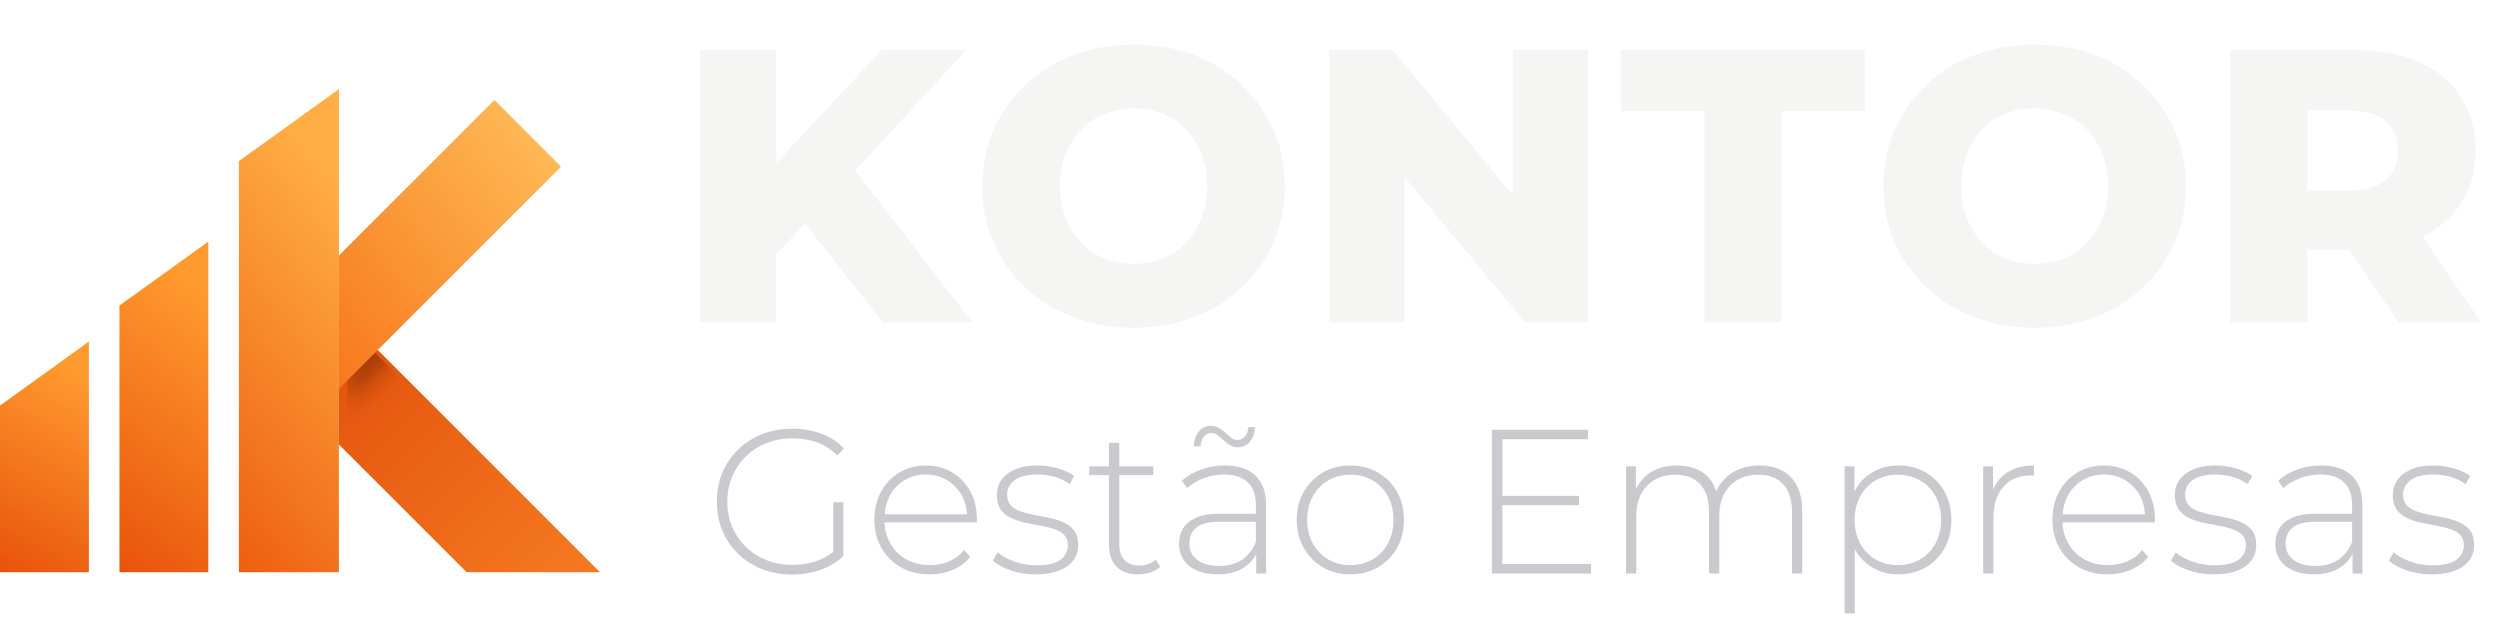
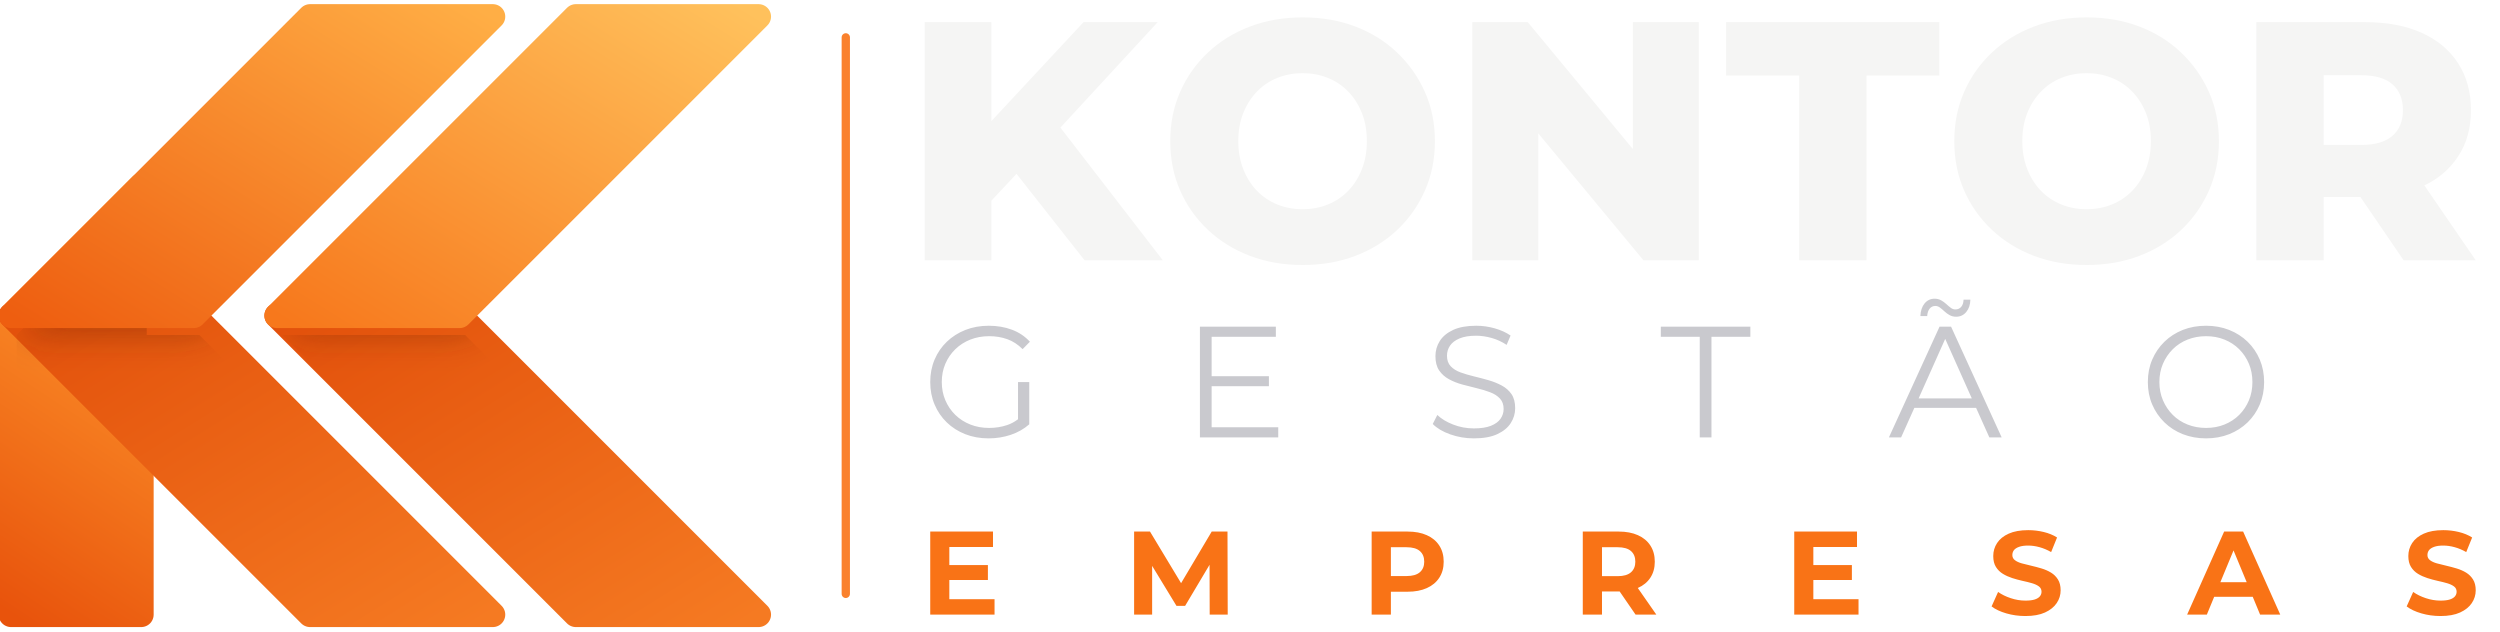
- <svg xmlns="http://www.w3.org/2000/svg" viewBox="0 -6 900 224" role="img" aria-label="Kontor Gestão Empresas">
+ <svg xmlns="http://www.w3.org/2000/svg" viewBox="-4 -6 903 228" role="img" aria-label="Kontor Gestão Empresas">
  <defs>
    <linearGradient id="kt-a" x1="0" y1="1" x2="0.2" y2="0">
      <stop offset="0" stop-color="#E8530C" />
      <stop offset="1" stop-color="#FF9A2E" />
    </linearGradient>
-     <linearGradient id="kt-b" x1="0" y1="1" x2="0.25" y2="0">
+     <linearGradient id="kt-b" x1="0" y1="1" x2="1" y2="0">
      <stop offset="0" stop-color="#EE5E10" />
      <stop offset="1" stop-color="#FFAE45" />
    </linearGradient>
    <linearGradient id="kt-braco" x1="0" y1="1" x2="1" y2="0">
      <stop offset="0" stop-color="#F7781C" />
      <stop offset="1" stop-color="#FFC15C" />
    </linearGradient>
    <linearGradient id="kt-perna" x1="0" y1="0" x2="1" y2="1">
      <stop offset="0" stop-color="#E2500B" />
      <stop offset="1" stop-color="#F57A22" />
    </linearGradient>
-     <filter id="kt-desfoque" x="-20%" y="-20%" width="140%" height="140%">
-       <feGaussianBlur stdDeviation="4" />
+     <filter id="kt-d" x="-20%" y="-20%" width="140%" height="140%">
+       <feGaussianBlur stdDeviation="6" />
    </filter>
+     <clipPath id="kt-pa">
+       <path d="M0,108 L66,108 L174,216 L108,216 Z" />
+       <path d="M0,108 L47,61 L47,216 L0,216 Z" />
+     </clipPath>
+     <clipPath id="kt-pb">
+       <path d="M96,108 L162,108 L270,216 L204,216 Z" />
+     </clipPath>
  </defs>
-   <g>
-     <path fill="url(#kt-a)" d="M0,200 L0,140 L32,116.96 L32,200 Z" />
-     <path fill="url(#kt-a)" d="M43,200 L43,104 L75,80.96 L75,200 Z" />
-     <path fill="url(#kt-b)" d="M86,200 L86,52 L122,26.08 L122,200 Z" />
-     <path fill="url(#kt-perna)" d="M122,106 L216,200 L168,200 L122,154 Z" />
-     <clipPath id="kt-clip-perna">
-       <path d="M122,106 L216,200 L168,200 L122,154 Z" />
-     </clipPath>
-     <path clip-path="url(#kt-clip-perna)" filter="url(#kt-desfoque)" fill="#6B2203" opacity=".55" transform="translate(3 5)" d="M122,86 L178,30 L202,54 L122,134 Z" />
-     <path fill="url(#kt-braco)" d="M122,86 L178,30 L202,54 L122,134 Z" />
+   <g stroke-linejoin="round" stroke-width="9">
+     <path fill="url(#kt-a)" stroke="url(#kt-a)" d="M0,108 L47,61 L47,216 L0,216 Z" />
+     <path fill="url(#kt-perna)" stroke="url(#kt-perna)" d="M0,108 L66,108 L174,216 L108,216 Z" />
+     <path clip-path="url(#kt-pa)" filter="url(#kt-d)" fill="#6B2203" opacity=".38" transform="translate(2 7)" d="M0,108 L108,0 L174,0 L66,108 Z" />
+     <path fill="url(#kt-b)" stroke="url(#kt-b)" d="M0,108 L108,0 L174,0 L66,108 Z" />
+     <path fill="url(#kt-perna)" stroke="url(#kt-perna)" d="M96,108 L162,108 L270,216 L204,216 Z" />
+     <path clip-path="url(#kt-pb)" filter="url(#kt-d)" fill="#6B2203" opacity=".38" transform="translate(2 7)" d="M96,108 L204,0 L270,0 L162,108 Z" />
+     <path fill="url(#kt-braco)" stroke="url(#kt-braco)" d="M96,108 L204,0 L270,0 L162,108 Z" />
  </g>
-   <path fill="#F5F5F4" d="M279.44 110L252 110L252 12.00L279.44 12.00L279.44 52.74L317.38 12.00L347.90 12.00L307.86 55.40L350 110L317.80 110L289.80 74.44L279.44 85.50L279.44 110ZM408.10 111.96L408.10 111.96Q396.34 111.96 386.40 108.18Q376.46 104.40 369.11 97.47Q361.76 90.54 357.70 81.30Q353.64 72.06 353.64 61.00L353.64 61.00Q353.64 49.94 357.70 40.70Q361.76 31.46 369.11 24.53Q376.46 17.60 386.40 13.82Q396.34 10.04 408.10 10.04L408.10 10.04Q420 10.04 429.87 13.82Q439.74 17.60 447.02 24.53Q454.30 31.46 458.43 40.70Q462.56 49.94 462.56 61.00L462.56 61.00Q462.56 72.06 458.43 81.37Q454.30 90.68 447.02 97.54Q439.74 104.40 429.87 108.18Q420 111.96 408.10 111.96ZM408.10 89L408.10 89Q413.70 89 418.53 87.04Q423.36 85.08 426.93 81.37Q430.50 77.66 432.53 72.48Q434.56 67.30 434.56 61.00L434.56 61.00Q434.56 54.56 432.53 49.45Q430.50 44.34 426.93 40.63Q423.36 36.92 418.53 34.96Q413.70 33.00 408.10 33.00L408.10 33.00Q402.50 33.00 397.67 34.96Q392.84 36.92 389.27 40.63Q385.70 44.34 383.67 49.45Q381.64 54.56 381.64 61.00L381.64 61.00Q381.64 67.30 383.67 72.48Q385.70 77.66 389.27 81.37Q392.84 85.08 397.67 87.04Q402.50 89 408.10 89ZM505.68 110L478.52 110L478.52 12.00L501.34 12.00L544.60 64.22L544.60 12.00L571.76 12.00L571.76 110L548.94 110L505.68 57.78L505.68 110ZM641.34 110L613.62 110L613.62 33.98L583.52 33.98L583.52 12.00L671.30 12.00L671.30 33.98L641.34 33.98L641.34 110ZM732.48 111.96L732.48 111.96Q720.72 111.96 710.78 108.18Q700.84 104.40 693.49 97.47Q686.14 90.54 682.08 81.30Q678.02 72.06 678.02 61.00L678.02 61.00Q678.02 49.94 682.08 40.70Q686.14 31.46 693.49 24.53Q700.84 17.60 710.78 13.82Q720.72 10.04 732.48 10.04L732.48 10.04Q744.38 10.04 754.25 13.82Q764.12 17.60 771.40 24.53Q778.68 31.46 782.81 40.70Q786.94 49.94 786.94 61.00L786.94 61.00Q786.94 72.06 782.81 81.37Q778.68 90.68 771.40 97.54Q764.12 104.40 754.25 108.18Q744.38 111.96 732.48 111.96ZM732.48 89L732.48 89Q738.08 89 742.91 87.04Q747.74 85.08 751.31 81.37Q754.88 77.66 756.91 72.48Q758.94 67.30 758.94 61.00L758.94 61.00Q758.94 54.56 756.91 49.45Q754.88 44.34 751.31 40.63Q747.74 36.92 742.91 34.96Q738.08 33.00 732.48 33.00L732.48 33.00Q726.88 33.00 722.05 34.96Q717.22 36.92 713.65 40.63Q710.08 44.34 708.05 49.45Q706.02 54.56 706.02 61.00L706.02 61.00Q706.02 67.30 708.05 72.48Q710.08 77.66 713.65 81.37Q717.22 85.08 722.05 87.04Q726.88 89 732.48 89ZM830.62 110L802.90 110L802.90 12.00L847.70 12.00Q861.14 12.00 870.87 16.34Q880.60 20.68 885.92 28.87Q891.24 37.06 891.24 48.26L891.24 48.26Q891.24 59.32 885.92 67.30L885.92 67.30Q880.88 75 872.06 79.20L872.06 79.20L893.20 110L863.52 110L845.74 83.96L830.62 83.96L830.62 110ZM830.62 33.84L830.62 62.54L846.02 62.54Q854.70 62.54 858.97 58.76Q863.24 54.98 863.24 48.26L863.24 48.26Q863.24 41.40 858.97 37.62Q854.70 33.84 846.02 33.84L846.02 33.84L830.62 33.84Z" />
-   <path fill="#C9C9CE" d="M285.13 200.84Q279.29 200.84 274.34 198.88Q269.38 196.92 265.72 193.37Q262.06 189.82 260.06 185.05Q258.07 180.28 258.07 174.59Q258.07 168.89 260.06 164.12Q262.06 159.36 265.76 155.81Q269.45 152.26 274.37 150.3Q279.29 148.34 285.21 148.34Q290.83 148.34 295.63 150.11Q300.44 151.89 303.84 155.44L301.47 157.95Q298.07 154.62 294.04 153.22Q290.01 151.81 285.28 151.81Q280.25 151.81 275.96 153.51Q271.67 155.21 268.49 158.32Q265.31 161.43 263.58 165.57Q261.84 169.71 261.84 174.59Q261.84 179.47 263.58 183.61Q265.31 187.75 268.49 190.86Q271.67 193.96 275.96 195.66Q280.25 197.36 285.28 197.36Q289.86 197.36 294.01 195.96Q297.19 194.85 300 192.63V174.81H303.62V194.18Q300.14 197.51 295.3 199.18Q290.46 200.84 285.13 200.84ZM334.68 200.77Q328.83 200.77 324.36 198.25Q319.89 195.74 317.34 191.3Q314.78 186.86 314.78 181.17Q314.78 175.4 317.19 171Q319.59 166.6 323.81 164.09Q328.02 161.57 333.27 161.57Q338.52 161.57 342.7 164.01Q346.88 166.45 349.28 170.85Q351.68 175.25 351.68 181.02Q351.68 181.24 351.65 181.5Q351.61 181.76 351.61 182.06H318.41Q318.56 186.35 320.55 189.67Q322.62 193.37 326.32 195.4Q330.02 197.44 334.75 197.44Q338.45 197.44 341.66 196.11Q344.88 194.78 347.1 192.04L349.24 194.48Q346.73 197.59 342.92 199.18Q339.11 200.77 334.68 200.77ZM318.48 179.17H348.13Q347.91 175.48 346.29 172.44Q344.29 168.89 340.96 166.86Q337.63 164.83 333.27 164.83Q328.98 164.83 325.62 166.86Q322.25 168.89 320.33 172.44Q318.7 175.48 318.48 179.17ZM372.91 200.77Q368.1 200.77 363.92 199.36Q359.74 197.96 357.45 195.81L359.15 192.85Q361.37 194.78 365.07 196.14Q368.77 197.51 373.06 197.51Q379.12 197.51 381.78 195.52Q384.44 193.52 384.44 190.27Q384.44 187.9 383.07 186.53Q381.71 185.16 379.41 184.42Q377.12 183.68 374.39 183.2Q371.65 182.72 368.91 182.13Q366.18 181.54 363.89 180.43Q361.59 179.32 360.23 177.36Q358.86 175.4 358.86 172.15Q358.86 169.19 360.48 166.82Q362.11 164.46 365.36 163.02Q368.62 161.57 373.5 161.57Q377.12 161.57 380.78 162.61Q384.44 163.64 386.74 165.35L385.03 168.3Q382.59 166.45 379.56 165.64Q376.53 164.83 373.42 164.83Q367.8 164.83 365.18 166.9Q362.55 168.97 362.55 172.07Q362.55 174.51 363.92 175.96Q365.29 177.4 367.58 178.17Q369.88 178.95 372.61 179.43Q375.35 179.91 378.08 180.5Q380.82 181.1 383.11 182.17Q385.4 183.24 386.77 185.13Q388.14 187.01 388.14 190.19Q388.14 193.37 386.4 195.74Q384.66 198.1 381.26 199.43Q377.86 200.77 372.91 200.77ZM409.73 200.77Q404.63 200.77 401.93 197.96Q399.23 195.15 399.23 190.27V165.05H392.13V161.87H399.23V153.44H402.93V161.87H415.2V165.05H402.93V189.9Q402.93 193.59 404.78 195.59Q406.63 197.59 410.1 197.59Q413.73 197.59 416.09 195.44L417.65 198.03Q416.17 199.43 414.06 200.1Q411.95 200.77 409.73 200.77ZM452.25 200.47V193.52Q450.7 196.4 447.89 198.25Q444.12 200.77 438.35 200.77Q434.06 200.77 430.92 199.4Q427.78 198.03 426.11 195.52Q424.45 193 424.45 189.75Q424.45 186.79 425.82 184.39Q427.18 181.98 430.36 180.47Q433.54 178.95 438.87 178.95H452.1V175.85Q452.1 170.45 449.18 167.64Q446.26 164.83 440.64 164.83Q436.65 164.83 433.21 166.2Q429.77 167.56 427.33 169.71L425.48 167.05Q428.37 164.46 432.43 163.02Q436.5 161.57 440.94 161.57Q448.11 161.57 451.96 165.2Q455.8 168.82 455.8 175.99V200.47ZM452.1 181.84H438.94Q432.95 181.84 430.55 184.05Q428.15 186.27 428.15 189.6Q428.15 193.3 430.96 195.52Q433.77 197.73 438.87 197.73Q443.75 197.73 447.11 195.52Q450.48 193.3 452.1 189.08ZM445.67 154.99Q444.04 154.99 442.75 154.22Q441.46 153.44 440.42 152.44Q439.39 151.44 438.35 150.67Q437.32 149.89 436.13 149.89Q434.43 149.89 433.4 151.18Q432.36 152.48 432.21 154.7H429.77Q429.92 151.37 431.58 149.34Q433.25 147.3 435.91 147.3Q437.54 147.3 438.83 148.08Q440.13 148.85 441.2 149.85Q442.27 150.85 443.27 151.63Q444.27 152.4 445.45 152.4Q447.15 152.4 448.22 151.11Q449.29 149.82 449.37 147.75H451.81Q451.73 150.93 450.03 152.96Q448.33 154.99 445.67 154.99ZM486.12 200.77Q480.57 200.77 476.25 198.25Q471.92 195.74 469.37 191.3Q466.82 186.86 466.82 181.17Q466.82 175.4 469.37 171Q471.92 166.6 476.25 164.09Q480.57 161.57 486.12 161.57Q491.67 161.57 496.03 164.09Q500.39 166.6 502.91 171Q505.42 175.4 505.42 181.17Q505.42 186.86 502.91 191.3Q500.39 195.74 496.03 198.25Q491.67 200.77 486.12 200.77ZM486.12 197.44Q490.56 197.44 494.11 195.4Q497.66 193.37 499.65 189.67Q501.65 185.98 501.65 181.17Q501.65 176.29 499.65 172.63Q497.66 168.97 494.11 166.93Q490.56 164.9 486.12 164.9Q481.68 164.9 478.17 166.93Q474.66 168.97 472.63 172.63Q470.59 176.29 470.59 181.17Q470.59 185.98 472.63 189.67Q474.66 193.37 478.17 195.4Q481.68 197.44 486.12 197.44ZM537.07 200.47V148.71H571.68V152.11H540.84V172.52H568.42V175.85H540.84V197.07H572.79V200.47ZM585.36 200.47V161.87H588.91V170.15Q590.68 166.45 594.08 164.16Q598.08 161.57 603.7 161.57Q609.46 161.57 613.46 164.46Q616.56 166.82 617.82 170.89Q619.52 167.12 623 164.61Q627.29 161.57 633.42 161.57Q638.08 161.57 641.52 163.39Q644.96 165.2 646.88 168.86Q648.8 172.52 648.8 177.92V200.47H645.11V178.21Q645.11 171.7 641.93 168.3Q638.75 164.9 633.05 164.9Q628.69 164.9 625.51 166.75Q622.33 168.6 620.63 171.93Q618.93 175.25 618.93 179.91V200.47H615.23V178.21Q615.23 171.7 612.05 168.3Q608.87 164.9 603.18 164.9Q598.82 164.9 595.64 166.75Q592.46 168.6 590.76 171.93Q589.05 175.25 589.05 179.91V200.47ZM683.41 200.77Q678.31 200.77 674.24 198.4Q670.1 196.03 667.73 191.67V214.82H664.04V161.87H667.59V170.89Q667.66 170.82 667.73 170.67Q670.1 166.31 674.21 163.94Q678.31 161.57 683.41 161.57Q688.88 161.57 693.21 164.05Q697.54 166.53 700.01 170.97Q702.49 175.4 702.49 181.17Q702.49 186.94 700.01 191.37Q697.54 195.81 693.21 198.29Q688.88 200.77 683.41 200.77ZM683.19 197.44Q687.63 197.44 691.18 195.4Q694.73 193.37 696.76 189.67Q698.79 185.98 698.79 181.17Q698.79 176.29 696.76 172.63Q694.73 168.97 691.18 166.93Q687.63 164.9 683.19 164.9Q678.75 164.9 675.24 166.93Q671.73 168.97 669.69 172.63Q667.66 176.29 667.66 181.17Q667.66 185.98 669.69 189.67Q671.73 193.37 675.24 195.4Q678.75 197.44 683.19 197.44ZM713.95 200.47V161.87H717.5V170.3Q719.2 166.31 722.6 164.09Q726.45 161.57 732.22 161.57V165.2Q732 165.2 731.77 165.16Q731.55 165.12 731.33 165.12Q724.9 165.12 721.27 169.15Q717.65 173.18 717.65 180.36V200.47ZM758.76 200.77Q752.92 200.77 748.45 198.25Q743.97 195.74 741.42 191.3Q738.87 186.86 738.87 181.17Q738.87 175.4 741.28 171Q743.68 166.6 747.89 164.09Q752.11 161.57 757.36 161.57Q762.61 161.57 766.79 164.01Q770.97 166.45 773.37 170.85Q775.77 175.25 775.77 181.02Q775.77 181.24 775.73 181.5Q775.7 181.76 775.7 182.06H742.5Q742.64 186.35 744.64 189.67Q746.71 193.37 750.41 195.4Q754.11 197.44 758.84 197.44Q762.54 197.44 765.75 196.11Q768.97 194.78 771.19 192.04L773.33 194.48Q770.82 197.59 767.01 199.18Q763.2 200.77 758.76 200.77ZM742.57 179.17H772.22Q772 175.48 770.37 172.44Q768.38 168.89 765.05 166.86Q761.72 164.83 757.36 164.83Q753.07 164.83 749.71 166.86Q746.34 168.89 744.42 172.44Q742.79 175.48 742.57 179.17ZM796.99 200.77Q792.19 200.77 788.01 199.36Q783.83 197.96 781.54 195.81L783.24 192.85Q785.46 194.78 789.16 196.14Q792.85 197.51 797.14 197.51Q803.21 197.51 805.87 195.52Q808.53 193.52 808.53 190.27Q808.53 187.9 807.16 186.53Q805.79 185.16 803.5 184.42Q801.21 183.68 798.47 183.2Q795.74 182.72 793 182.13Q790.27 181.54 787.97 180.43Q785.68 179.32 784.31 177.36Q782.94 175.4 782.94 172.15Q782.94 169.19 784.57 166.82Q786.2 164.46 789.45 163.02Q792.71 161.57 797.59 161.57Q801.21 161.57 804.87 162.61Q808.53 163.64 810.82 165.35L809.12 168.3Q806.68 166.45 803.65 165.64Q800.62 164.83 797.51 164.83Q791.89 164.83 789.27 166.9Q786.64 168.97 786.64 172.07Q786.64 174.51 788.01 175.96Q789.38 177.4 791.67 178.17Q793.96 178.95 796.7 179.43Q799.43 179.91 802.17 180.5Q804.91 181.1 807.2 182.17Q809.49 183.24 810.86 185.13Q812.23 187.01 812.23 190.19Q812.23 193.37 810.49 195.74Q808.75 198.1 805.35 199.43Q801.95 200.77 796.99 200.77ZM846.91 200.47V193.52Q845.36 196.4 842.55 198.25Q838.77 200.77 833.01 200.77Q828.72 200.77 825.58 199.4Q822.43 198.03 820.77 195.52Q819.1 193 819.1 189.75Q819.1 186.79 820.47 184.39Q821.84 181.98 825.02 180.47Q828.2 178.95 833.52 178.95H846.76V175.85Q846.76 170.45 843.84 167.64Q840.92 164.83 835.3 164.83Q831.31 164.83 827.87 166.2Q824.43 167.56 821.99 169.71L820.14 167.05Q823.02 164.46 827.09 163.02Q831.16 161.57 835.6 161.57Q842.77 161.57 846.61 165.2Q850.46 168.82 850.46 175.99V200.47ZM846.76 181.84H833.6Q827.61 181.84 825.21 184.05Q822.8 186.27 822.8 189.6Q822.8 193.3 825.61 195.52Q828.42 197.73 833.52 197.73Q838.41 197.73 841.77 195.52Q845.13 193.3 846.76 189.08ZM875.45 200.77Q870.65 200.77 866.47 199.36Q862.29 197.96 860 195.81L861.7 192.85Q863.92 194.78 867.61 196.14Q871.31 197.51 875.6 197.51Q881.66 197.51 884.33 195.52Q886.99 193.52 886.99 190.27Q886.99 187.9 885.62 186.53Q884.25 185.16 881.96 184.42Q879.67 183.68 876.93 183.2Q874.2 182.72 871.46 182.13Q868.72 181.54 866.43 180.43Q864.14 179.32 862.77 177.36Q861.4 175.4 861.4 172.15Q861.4 169.19 863.03 166.82Q864.66 164.46 867.91 163.02Q871.16 161.57 876.04 161.57Q879.67 161.57 883.33 162.61Q886.99 163.64 889.28 165.35L887.58 168.3Q885.14 166.45 882.11 165.64Q879.08 164.83 875.97 164.83Q870.35 164.83 867.73 166.9Q865.1 168.97 865.1 172.07Q865.1 174.51 866.47 175.96Q867.84 177.4 870.13 178.17Q872.42 178.95 875.16 179.43Q877.89 179.91 880.63 180.5Q883.37 181.1 885.66 182.17Q887.95 183.24 889.32 185.13Q890.69 187.01 890.69 190.19Q890.69 193.37 888.95 195.74Q887.21 198.1 883.81 199.43Q880.41 200.77 875.45 200.77Z" />
+   <rect x="300" y="6" width="3" height="204" rx="1.5" fill="#F97316" opacity=".9" />
+   <path fill="#F5F5F4" d="M354.08 88L330 88L330 2L354.08 2L354.08 37.75L387.37 2L414.16 2L379.02 40.09L416 88L387.74 88L363.17 56.79L354.08 66.50L354.08 88ZM466.49 89.72L466.49 89.72Q456.17 89.72 447.45 86.40Q438.73 83.09 432.28 77.00Q425.83 70.92 422.27 62.81Q418.70 54.71 418.70 45L418.70 45Q418.70 35.29 422.27 27.19Q425.83 19.08 432.28 13.00Q438.73 6.91 447.45 3.60Q456.17 0.28 466.49 0.28L466.49 0.28Q476.94 0.28 485.60 3.60Q494.26 6.91 500.65 13.00Q507.04 19.08 510.66 27.19Q514.29 35.29 514.29 45L514.29 45Q514.29 54.71 510.66 62.88Q507.04 71.05 500.65 77.07Q494.26 83.09 485.60 86.40Q476.94 89.72 466.49 89.72ZM466.49 69.57L466.49 69.57Q471.41 69.57 475.65 67.85Q479.89 66.13 483.02 62.88Q486.15 59.62 487.93 55.07Q489.71 50.53 489.71 45L489.71 45Q489.71 39.35 487.93 34.86Q486.15 30.38 483.02 27.12Q479.89 23.87 475.65 22.15Q471.41 20.43 466.49 20.43L466.49 20.43Q461.58 20.43 457.34 22.15Q453.10 23.87 449.97 27.12Q446.84 30.38 445.06 34.86Q443.27 39.35 443.27 45L443.27 45Q443.27 50.53 445.06 55.07Q446.84 59.62 449.97 62.88Q453.10 66.13 457.34 67.85Q461.58 69.57 466.49 69.57ZM551.63 88L527.80 88L527.80 2L547.83 2L585.79 47.83L585.79 2L609.62 2L609.62 88L589.60 88L551.63 42.17L551.63 88ZM670.19 88L645.87 88L645.87 21.29L619.45 21.29L619.45 2L696.48 2L696.48 21.29L670.19 21.29L670.19 88ZM749.68 89.72L749.68 89.72Q739.36 89.72 730.64 86.40Q721.91 83.09 715.46 77.00Q709.01 70.92 705.45 62.81Q701.89 54.71 701.89 45L701.89 45Q701.89 35.29 705.45 27.19Q709.01 19.08 715.46 13.00Q721.91 6.91 730.64 3.60Q739.36 0.28 749.68 0.28L749.68 0.28Q760.12 0.28 768.78 3.60Q777.45 6.91 783.83 13.00Q790.22 19.08 793.85 27.19Q797.47 35.29 797.47 45L797.47 45Q797.47 54.71 793.85 62.88Q790.22 71.05 783.83 77.07Q777.45 83.09 768.78 86.40Q760.12 89.72 749.68 89.72ZM749.68 69.57L749.68 69.57Q754.59 69.57 758.83 67.85Q763.07 66.13 766.20 62.88Q769.34 59.62 771.12 55.07Q772.90 50.53 772.90 45L772.90 45Q772.90 39.35 771.12 34.86Q769.34 30.38 766.20 27.12Q763.07 23.87 758.83 22.15Q754.59 20.43 749.68 20.43L749.68 20.43Q744.77 20.43 740.53 22.15Q736.29 23.87 733.16 27.12Q730.02 30.38 728.24 34.86Q726.46 39.35 726.46 45L726.46 45Q726.46 50.53 728.24 55.07Q730.02 59.62 733.16 62.88Q736.29 66.13 740.53 67.85Q744.77 69.57 749.68 69.57ZM835.31 88L810.99 88L810.99 2L850.30 2Q862.09 2 870.63 5.81Q879.17 9.62 883.84 16.80Q888.51 23.99 888.51 33.82L888.51 33.82Q888.51 43.53 883.84 50.53L883.84 50.53Q879.42 57.29 871.68 60.97L871.68 60.97L890.23 88L864.18 88L848.58 65.15L835.31 65.15L835.31 88ZM835.31 21.17L835.31 46.35L848.83 46.35Q856.44 46.35 860.19 43.03Q863.94 39.72 863.94 33.82L863.94 33.82Q863.94 27.80 860.19 24.48Q856.44 21.17 848.83 21.17L848.83 21.17L835.31 21.17Z" />
+   <path fill="#C9C9CE" d="M353.09 152.34L353.09 152.34Q348.51 152.34 344.66 150.83Q340.80 149.31 337.97 146.57Q335.14 143.83 333.57 140.11Q332 136.40 332 132Q332 127.60 333.57 123.89Q335.14 120.17 338 117.43Q340.86 114.69 344.71 113.17Q348.57 111.66 353.14 111.66Q357.71 111.66 361.51 113.09Q365.31 114.51 368 117.43L368 117.43L365.37 120.11Q362.86 117.60 359.83 116.51Q356.80 115.43 353.31 115.43L353.31 115.43Q349.60 115.43 346.49 116.66Q343.37 117.89 341.06 120.14Q338.74 122.40 337.46 125.40Q336.17 128.40 336.17 132L336.17 132Q336.17 135.54 337.46 138.57Q338.74 141.60 341.06 143.86Q343.37 146.11 346.49 147.34Q349.60 148.57 353.26 148.57L353.26 148.57Q356.69 148.57 359.77 147.54L359.77 147.54Q361.83 146.86 363.71 145.43L363.71 145.43L363.71 132L367.77 132L367.77 147.26Q364.91 149.77 361.09 151.06Q357.26 152.34 353.09 152.34ZM433.64 133.49L433.64 148.34L457.70 148.34L457.70 152L429.41 152L429.41 112L456.84 112L456.84 115.66L433.64 115.66L433.64 129.89L454.33 129.89L454.33 133.49L433.64 133.49ZM528.36 152.34L528.36 152.34Q523.91 152.34 519.82 150.89Q515.74 149.43 513.51 147.14L513.51 147.14L515.16 143.89Q517.28 145.94 520.85 147.34Q524.42 148.74 528.36 148.74L528.36 148.74Q532.14 148.74 534.51 147.80Q536.88 146.86 537.99 145.26Q539.11 143.66 539.11 141.71L539.11 141.71Q539.11 139.37 537.76 137.94Q536.42 136.51 534.25 135.69Q532.08 134.86 529.45 134.23Q526.82 133.60 524.19 132.89Q521.56 132.17 519.36 130.97Q517.16 129.77 515.82 127.80Q514.48 125.83 514.48 122.63L514.48 122.63Q514.48 119.66 516.05 117.17Q517.62 114.69 520.88 113.17Q524.14 111.66 529.22 111.66L529.22 111.66Q532.59 111.66 535.91 112.60Q539.22 113.54 541.62 115.20L541.62 115.20L540.19 118.57Q537.62 116.86 534.74 116.06Q531.85 115.26 529.16 115.26L529.16 115.26Q525.56 115.26 523.22 116.23Q520.88 117.20 519.76 118.83Q518.65 120.46 518.65 122.51L518.65 122.51Q518.65 124.86 519.99 126.29Q521.34 127.71 523.54 128.51Q525.74 129.31 528.36 129.94Q530.99 130.57 533.59 131.31Q536.19 132.06 538.39 133.23Q540.59 134.40 541.94 136.34Q543.28 138.29 543.28 141.43L543.28 141.43Q543.28 144.34 541.68 146.83Q540.08 149.31 536.79 150.83Q533.51 152.34 528.36 152.34ZM614.18 152L609.95 152L609.95 115.66L595.89 115.66L595.89 112L628.23 112L628.23 115.66L614.18 115.66L614.18 152ZM682.67 152L678.27 152L696.56 112L700.73 112L719.01 152L714.56 152L709.76 141.31L687.47 141.31L682.67 152ZM689.01 137.89L708.21 137.89L698.61 116.40L689.01 137.89ZM702.56 108.40L702.56 108.40Q701.24 108.40 700.21 107.83Q699.19 107.26 698.36 106.49Q697.53 105.71 696.73 105.11Q695.93 104.51 695.07 104.51L695.07 104.51Q693.76 104.51 692.99 105.49Q692.21 106.46 692.10 108.17L692.10 108.17L689.64 108.17Q689.76 105.31 691.16 103.60Q692.56 101.89 694.79 101.89L694.79 101.89Q696.10 101.89 697.16 102.49Q698.21 103.09 699.04 103.86Q699.87 104.63 700.64 105.20Q701.41 105.77 702.27 105.77L702.27 105.77Q703.59 105.77 704.39 104.83Q705.19 103.89 705.24 102.23L705.24 102.23L707.70 102.23Q707.64 104.97 706.21 106.69Q704.79 108.40 702.56 108.40ZM792.83 152.34L792.83 152.34Q788.31 152.34 784.45 150.83Q780.60 149.31 777.77 146.54Q774.94 143.77 773.37 140.09Q771.80 136.40 771.80 132L771.80 132Q771.80 127.60 773.37 123.91Q774.94 120.23 777.77 117.46Q780.60 114.69 784.43 113.17Q788.25 111.66 792.83 111.66L792.83 111.66Q797.34 111.66 801.17 113.17Q805.00 114.69 807.83 117.43Q810.65 120.17 812.23 123.89Q813.80 127.60 813.80 132L813.80 132Q813.80 136.40 812.23 140.11Q810.65 143.83 807.83 146.57Q805.00 149.31 801.17 150.83Q797.34 152.34 792.83 152.34ZM792.83 148.57L792.83 148.57Q796.43 148.57 799.48 147.34Q802.54 146.11 804.80 143.86Q807.05 141.60 808.31 138.60Q809.57 135.60 809.57 132L809.57 132Q809.57 128.40 808.31 125.40Q807.05 122.40 804.80 120.14Q802.54 117.89 799.48 116.66Q796.43 115.43 792.83 115.43L792.83 115.43Q789.23 115.43 786.14 116.66Q783.05 117.89 780.80 120.14Q778.54 122.40 777.25 125.40Q775.97 128.40 775.97 132L775.97 132Q775.97 135.54 777.25 138.57Q778.54 141.60 780.80 143.86Q783.05 146.11 786.14 147.34Q789.23 148.57 792.83 148.57Z" />
+   <path fill="#F97316" d="M338.90 203.49L338.90 210.43L355.23 210.43L355.23 216L332 216L332 186L354.67 186L354.67 191.57L338.90 191.57L338.90 198.09L352.83 198.09L352.83 203.49L338.90 203.49ZM412.15 216L405.64 216L405.64 186L411.38 186L422.61 204.64L433.67 186L439.37 186L439.45 216L432.94 216L432.89 198L424.07 212.83L420.94 212.83L412.15 198.39L412.15 216ZM498.39 216L491.44 216L491.44 186L504.43 186Q508.46 186 511.37 187.31Q514.29 188.61 515.87 191.06Q517.46 193.50 517.46 196.89L517.46 196.89Q517.46 200.23 515.87 202.67Q514.29 205.11 511.37 206.42Q508.46 207.73 504.43 207.73L504.43 207.73L498.39 207.73L498.39 216ZM498.39 191.66L498.39 202.07L504.04 202.07Q507.26 202.07 508.84 200.70Q510.43 199.33 510.43 196.89L510.43 196.89Q510.43 194.40 508.84 193.03Q507.26 191.66 504.04 191.66L504.04 191.66L498.39 191.66ZM574.64 216L567.70 216L567.70 186L580.68 186Q584.71 186 587.62 187.31Q590.54 188.61 592.12 191.06Q593.71 193.50 593.71 196.89L593.71 196.89Q593.71 200.23 592.12 202.65Q590.54 205.07 587.62 206.36L587.62 206.36Q587.58 206.36 587.58 206.40L587.58 206.40L594.27 216L586.77 216L581.02 207.64Q580.85 207.64 580.68 207.64L580.68 207.64L574.64 207.64L574.64 216ZM574.64 191.66L574.64 202.11L580.30 202.11Q583.51 202.11 585.10 200.72Q586.68 199.33 586.68 196.89L586.68 196.89Q586.68 194.40 585.10 193.03Q583.51 191.66 580.30 191.66L580.30 191.66L574.64 191.66ZM650.98 203.49L650.98 210.43L667.30 210.43L667.30 216L644.08 216L644.08 186L666.75 186L666.75 191.57L650.98 191.57L650.98 198.09L664.90 198.09L664.90 203.49L650.98 203.49ZM727.57 216.51L727.57 216.51Q723.97 216.51 720.67 215.55Q717.37 214.59 715.36 213.04L715.36 213.04L717.71 207.81Q719.64 209.19 722.28 210.06Q724.91 210.94 727.61 210.94L727.61 210.94Q729.67 210.94 730.93 210.54Q732.20 210.13 732.80 209.40Q733.40 208.67 733.40 207.73L733.40 207.73Q733.40 206.53 732.46 205.82Q731.51 205.11 729.97 204.66Q728.43 204.21 726.56 203.81Q724.70 203.40 722.83 202.80Q720.97 202.20 719.43 201.26Q717.88 200.31 716.92 198.77Q715.96 197.23 715.96 194.83L715.96 194.83Q715.96 192.26 717.35 190.14Q718.74 188.01 721.55 186.75Q724.36 185.49 728.60 185.49L728.60 185.49Q731.43 185.49 734.17 186.15Q736.91 186.81 739.01 188.14L739.01 188.14L736.87 193.41Q734.77 192.21 732.67 191.64Q730.57 191.06 728.56 191.06L728.56 191.06Q726.54 191.06 725.26 191.53Q723.97 192 723.41 192.75Q722.86 193.50 722.86 194.49L722.86 194.49Q722.86 195.64 723.80 196.35Q724.74 197.06 726.28 197.49Q727.83 197.91 729.69 198.34Q731.56 198.77 733.42 199.33Q735.28 199.89 736.83 200.83Q738.37 201.77 739.33 203.31Q740.30 204.86 740.30 207.21L740.30 207.21Q740.30 209.74 738.88 211.84Q737.47 213.94 734.66 215.23Q731.86 216.51 727.57 216.51ZM793.11 216L785.99 216L799.36 186L806.22 186L819.63 216L812.35 216L809.69 209.57L795.76 209.57L793.11 216ZM797.99 204.30L807.51 204.30L802.75 192.81L797.99 204.30ZM877.50 216.51L877.50 216.51Q873.90 216.51 870.60 215.55Q867.30 214.59 865.29 213.04L865.29 213.04L867.64 207.81Q869.57 209.19 872.21 210.06Q874.84 210.94 877.54 210.94L877.54 210.94Q879.60 210.94 880.86 210.54Q882.13 210.13 882.73 209.40Q883.33 208.67 883.33 207.73L883.33 207.73Q883.33 206.53 882.39 205.82Q881.44 205.11 879.90 204.66Q878.36 204.21 876.49 203.81Q874.63 203.40 872.76 202.80Q870.90 202.20 869.36 201.26Q867.81 200.31 866.85 198.77Q865.89 197.23 865.89 194.83L865.89 194.83Q865.89 192.26 867.28 190.14Q868.67 188.01 871.48 186.75Q874.29 185.49 878.53 185.49L878.53 185.49Q881.36 185.49 884.10 186.15Q886.84 186.81 888.94 188.14L888.94 188.14L886.80 193.41Q884.70 192.21 882.60 191.64Q880.50 191.06 878.49 191.06L878.49 191.06Q876.47 191.06 875.19 191.53Q873.90 192 873.34 192.75Q872.79 193.50 872.79 194.49L872.79 194.49Q872.79 195.64 873.73 196.35Q874.67 197.06 876.21 197.49Q877.76 197.91 879.62 198.34Q881.49 198.77 883.35 199.33Q885.21 199.89 886.76 200.83Q888.30 201.77 889.26 203.31Q890.23 204.86 890.23 207.21L890.23 207.21Q890.23 209.74 888.81 211.84Q887.40 213.94 884.59 215.23Q881.79 216.51 877.50 216.51Z" />
</svg>
